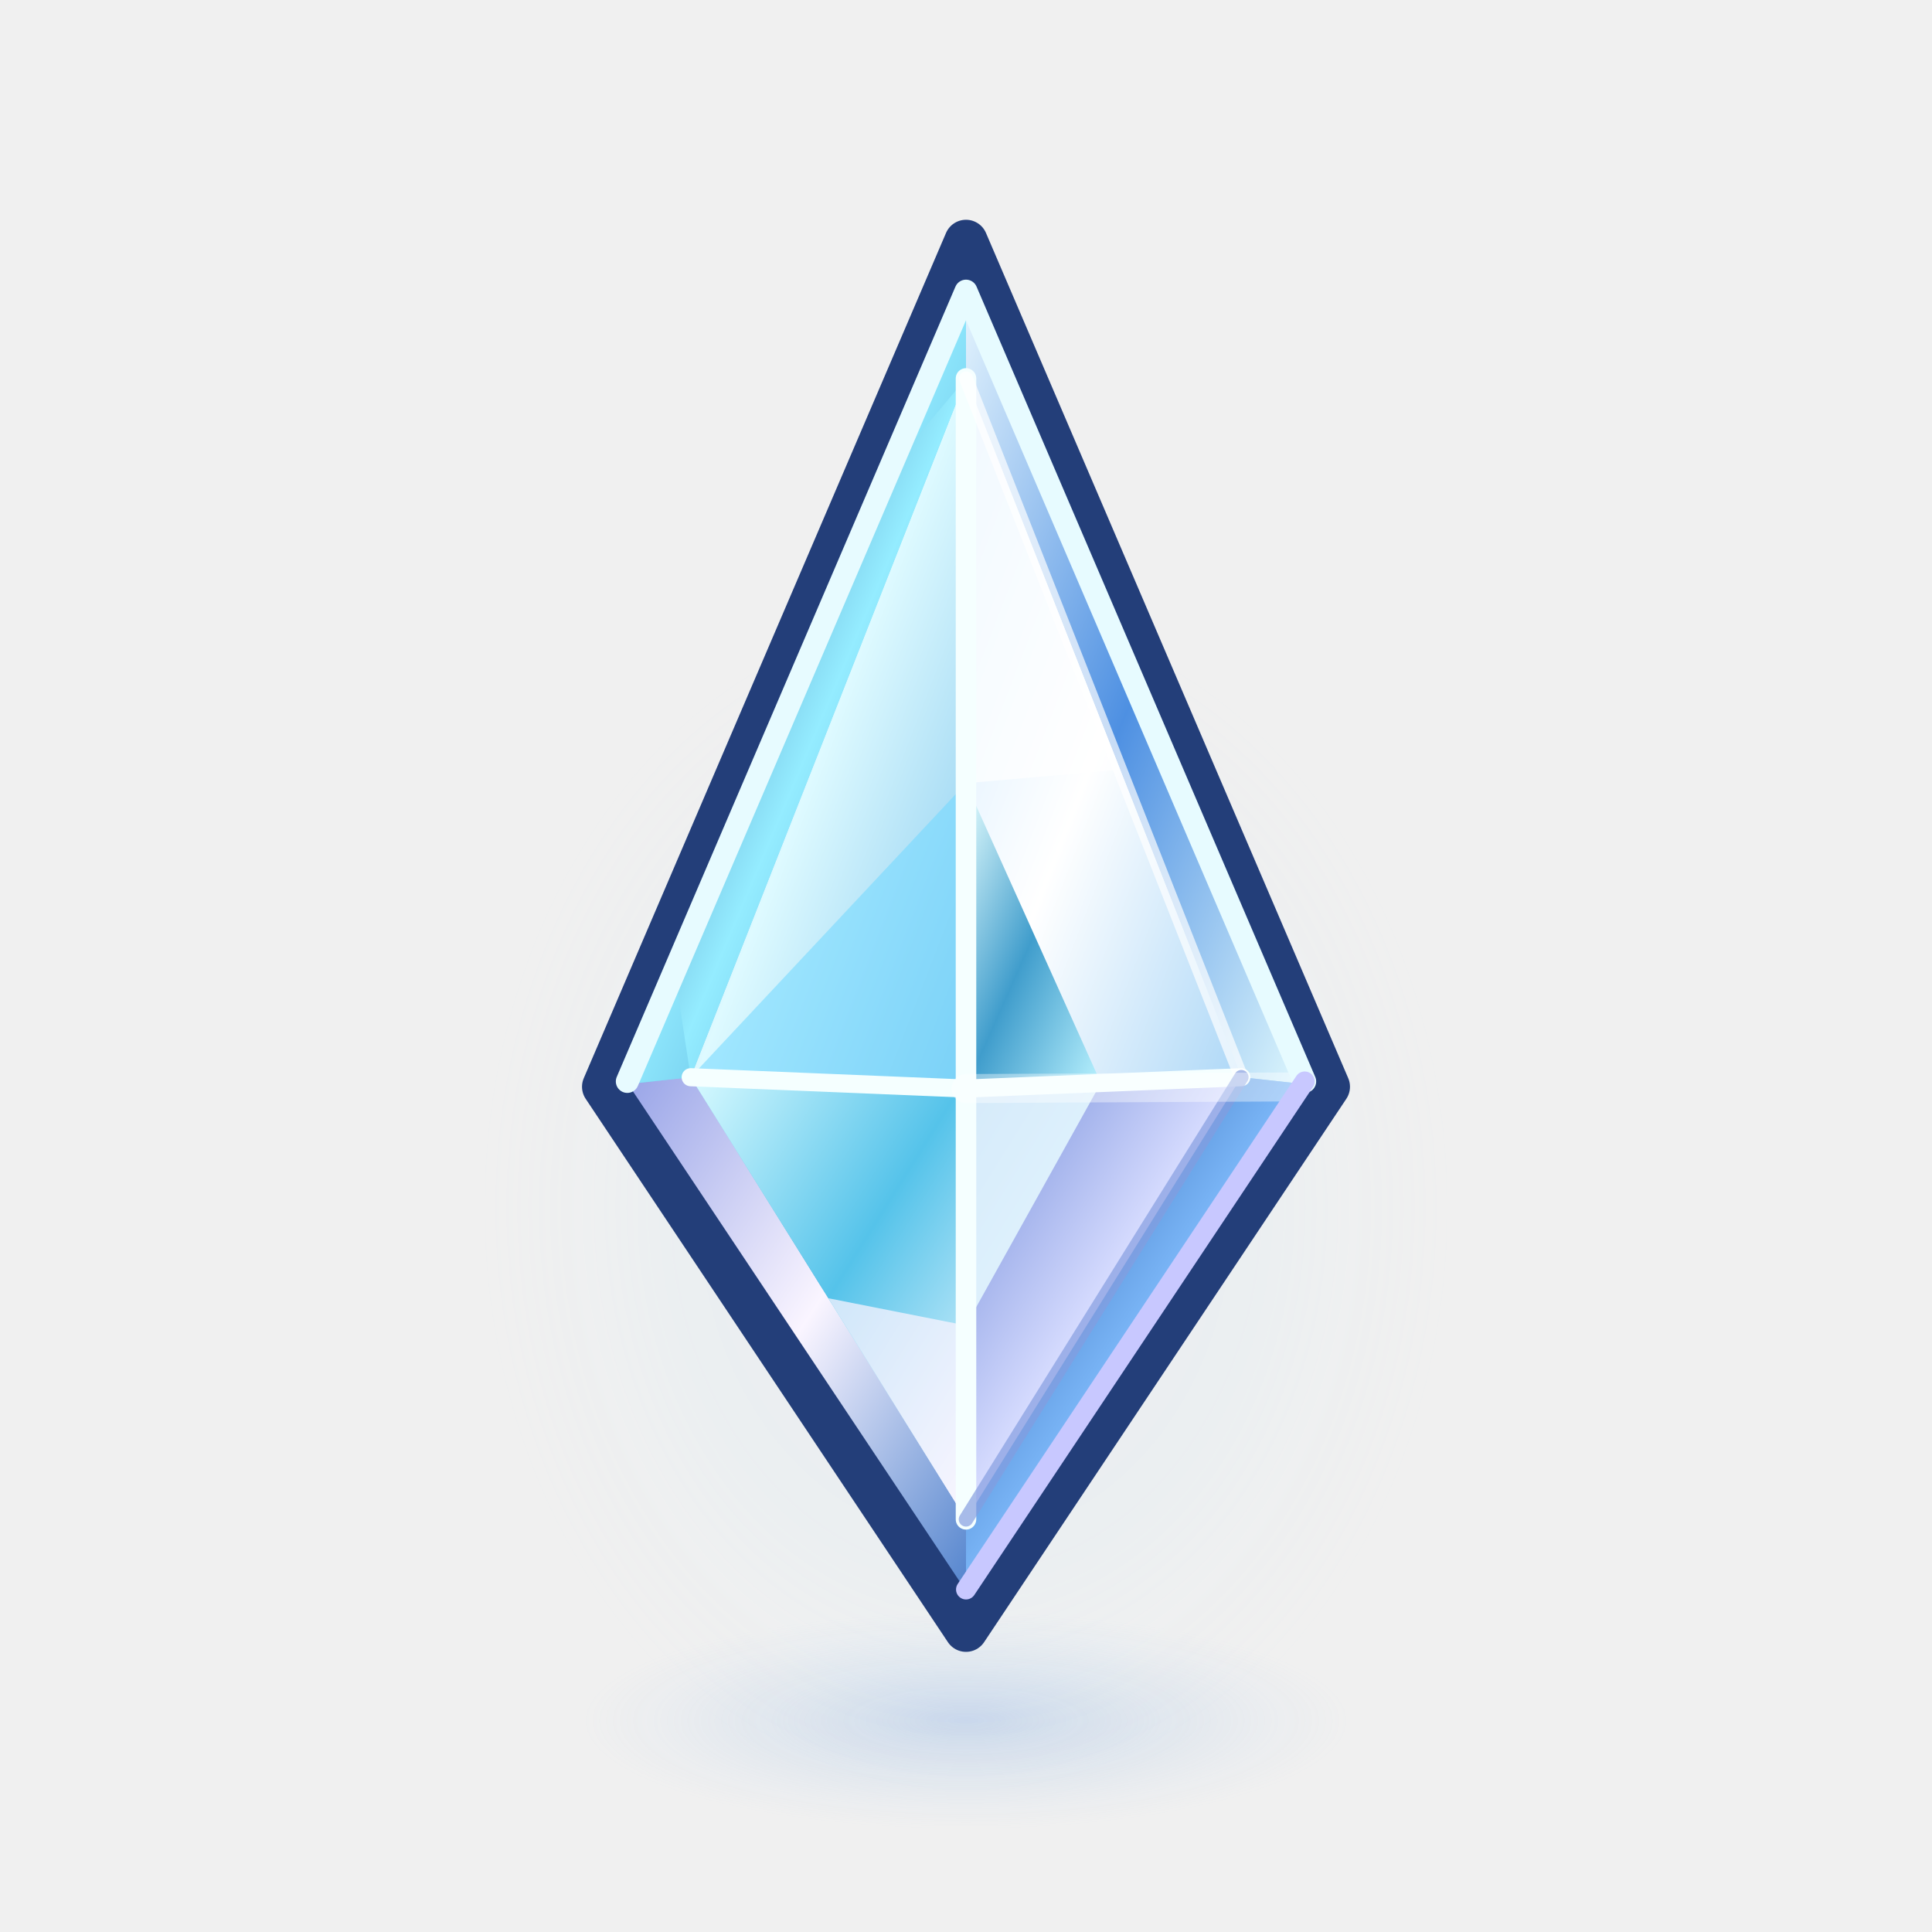
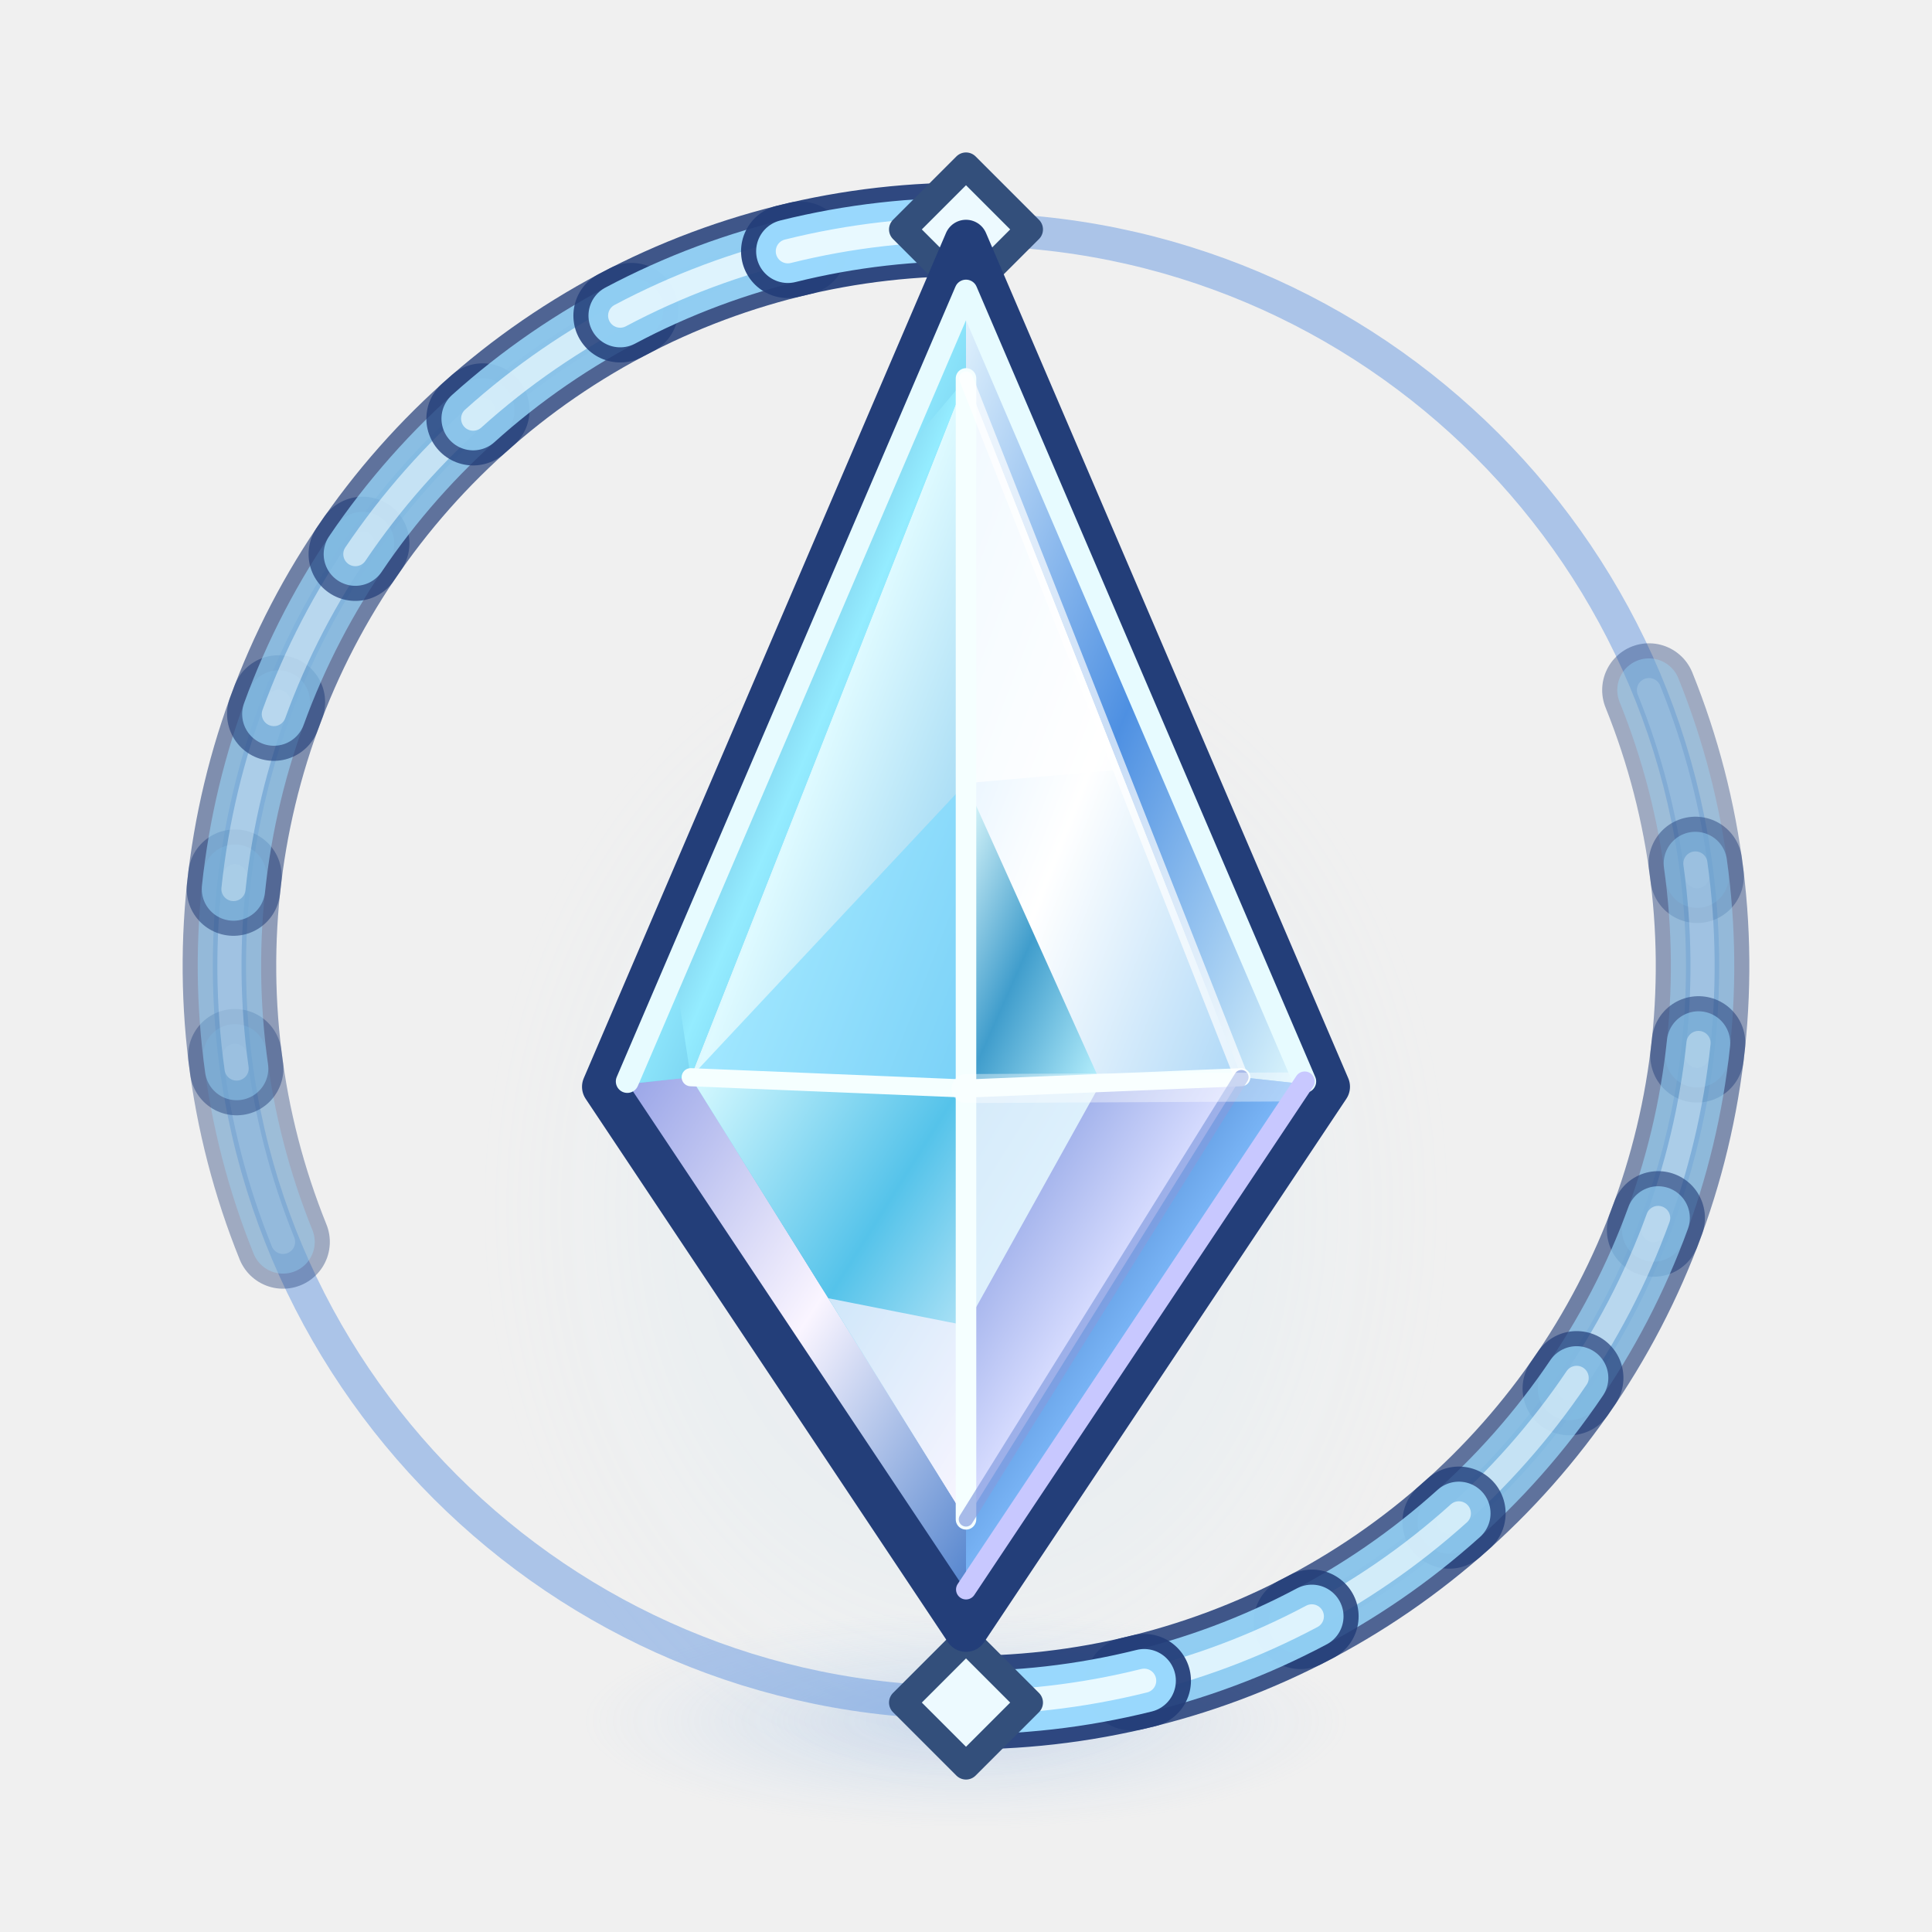
<svg xmlns="http://www.w3.org/2000/svg" width="32" height="32" viewBox="0 0 32 32">
  <defs>
    <linearGradient id="body" x1="0" y1="0" x2="1" y2="1">
      <stop stop-color="#e9f8ff" />
      <stop offset=".55" stop-color="#a1d8fa" />
      <stop offset="1" stop-color="#d8dcff" />
    </linearGradient>
    <linearGradient id="crown" x1="0" y1="0" x2=".8" y2="1">
      <stop stop-color="#b9d7ff" />
      <stop offset=".40" stop-color="#f9ffff" />
      <stop offset=".70" stop-color="#eafaff" />
      <stop offset="1" stop-color="#7dcef2" />
    </linearGradient>
    <linearGradient id="left" x1="0" y1="0" x2="1" y2=".5">
      <stop stop-color="#3265a6" />
      <stop offset=".32" stop-color="#4ea8dc" />
      <stop offset=".78" stop-color="#bbf3ff" />
      <stop offset="1" stop-color="#e9ffff" />
    </linearGradient>
    <linearGradient id="right" x1="0" y1="0" x2=".7" y2="1">
      <stop stop-color="#72b6f0" />
      <stop offset=".36" stop-color="#5486cb" />
      <stop offset=".7" stop-color="#d4e9ff" />
      <stop offset="1" stop-color="#f5edff" />
    </linearGradient>
    <linearGradient id="foot" x1="0" y1="0" x2="1" y2="1">
      <stop stop-color="#b1f3ff" />
      <stop offset=".48" stop-color="#51a8d9" />
      <stop offset=".52" stop-color="#d8f9ff" />
      <stop offset="1" stop-color="#b4b5ee" />
    </linearGradient>
    <linearGradient id="violet" x1="0" y1="0" x2="1" y2="1">
      <stop stop-color="#cbf3ff" />
      <stop offset=".5" stop-color="#8e91e4" />
      <stop offset="1" stop-color="#d8d0ff" />
    </linearGradient>
    <linearGradient id="inner" x1="0" y1="0" x2="1" y2="0">
      <stop stop-color="#345ca6" stop-opacity=".7" />
      <stop offset=".5" stop-color="#e0faff" stop-opacity=".25" />
      <stop offset="1" stop-color="#fbffff" stop-opacity=".8" />
    </linearGradient>
    <linearGradient id="refract" x1="0" y1="0" x2="1" y2="1">
      <stop stop-color="#f3ffff" />
      <stop offset=".46" stop-color="#c2e9ff" stop-opacity=".7" />
      <stop offset="1" stop-color="#bdbaf4" stop-opacity=".4" />
    </linearGradient>
    <linearGradient id="text" x1="0" y1="0" x2="1" y2="0">
      <stop stop-color="#76b6e7" />
      <stop offset=".48" stop-color="#f4ffff" />
      <stop offset="1" stop-color="#a6bcff" />
    </linearGradient>
    <radialGradient id="shadow">
      <stop stop-color="#578cdb" stop-opacity=".25" />
      <stop offset=".55" stop-color="#6ca4e2" stop-opacity=".10" />
      <stop offset="1" stop-color="#8db5ed" stop-opacity="0" />
    </radialGradient>
    <radialGradient id="halo">
      <stop stop-color="#bec7ff" stop-opacity=".10" />
      <stop offset=".6" stop-color="#a7dfff" stop-opacity=".07" />
      <stop offset="1" stop-color="#d4edff" stop-opacity="0" />
    </radialGradient>
    <linearGradient id="edgeIce" x1="0" y1="0" x2="1" y2="1">
      <stop offset="0.0" stop-color="#edfaff" />
      <stop offset="0.5" stop-color="#4e90e2" />
      <stop offset="1.0" stop-color="#e9ffff" />
    </linearGradient>
    <linearGradient id="edgeIndigo" x1="0" y1="0" x2="1" y2="1">
      <stop offset="0.0" stop-color="#174b9b" />
      <stop offset="0.5" stop-color="#83bfff" />
      <stop offset="1.0" stop-color="#6668c6" />
    </linearGradient>
    <linearGradient id="edgeLilac" x1="0" y1="0" x2="1" y2="1">
      <stop offset="0.0" stop-color="#929fe6" />
      <stop offset="0.5" stop-color="#faf5ff" />
      <stop offset="1.0" stop-color="#477cca" />
    </linearGradient>
    <linearGradient id="edgeBlue" x1="0" y1="0" x2="1" y2="1">
      <stop offset="0.0" stop-color="#2d5494" />
      <stop offset="0.5" stop-color="#94ecff" />
      <stop offset="1.0" stop-color="#318eca" />
    </linearGradient>
    <linearGradient id="tableLight" x1="0" y1="0" x2="1" y2="1">
      <stop offset="0.0" stop-color="#d0eaff" />
      <stop offset="0.5" stop-color="#ffffff" />
      <stop offset="1.0" stop-color="#acd7f7" />
    </linearGradient>
    <linearGradient id="tableBlue" x1="0" y1="0" x2="1" y2="1">
      <stop offset="0.0" stop-color="#529bd5" />
      <stop offset="0.5" stop-color="#defaff" />
      <stop offset="1.0" stop-color="#83c7ed" />
    </linearGradient>
    <linearGradient id="tableIce" x1="0" y1="0" x2="1" y2="1">
      <stop offset="0.0" stop-color="#d8faff" />
      <stop offset="0.5" stop-color="#55c3ea" />
      <stop offset="1.0" stop-color="#f1faff" />
    </linearGradient>
    <linearGradient id="tableLilac" x1="0" y1="0" x2="1" y2="1">
      <stop offset="0.0" stop-color="#718bd9" />
      <stop offset="0.5" stop-color="#d8ddff" />
      <stop offset="1.0" stop-color="#fcf7ff" />
    </linearGradient>
    <linearGradient id="reflectedBlue" x1="0" y1="0" x2="1" y2="1">
      <stop offset="0.0" stop-color="#e8ffff" />
      <stop offset="0.5" stop-color="#409dcc" />
      <stop offset="1.0" stop-color="#bbf3ff" />
    </linearGradient>
  </defs>
  <ellipse cx="16" cy="28.5" rx="6.4" ry="1.8" fill="url(#shadow)" stroke="none" stroke-width="0" stroke-linejoin="round" stroke-linecap="round" />
  <ellipse cx="16" cy="20" rx="8" ry="10" fill="url(#halo)" stroke="none" stroke-width="0" stroke-linejoin="round" stroke-linecap="round" />
+   <ellipse cx="16" cy="16" rx="12.2" ry="12.2" fill="none" stroke="#528cdd" stroke-opacity="0.439" stroke-width="0.55" stroke-linejoin="round" stroke-linecap="round" />
+   <path d="M 4.688 20.57 A 12.2 12.2 0 0 1 3.891 17.487" fill="none" stroke="#233e79" stroke-opacity="0.392" stroke-width="1.55" stroke-linejoin="round" stroke-linecap="round" />
+   <path d="M 4.688 20.57 A 12.2 12.2 0 0 1 3.891 17.487" fill="none" stroke="#9bdcff" stroke-opacity="0.372" stroke-width="1.05" stroke-linejoin="round" stroke-linecap="round" />
+   <path d="M 4.688 20.57 A 12.2 12.2 0 0 1 3.891 17.487" fill="none" stroke="#edfaff" stroke-opacity="0.176" stroke-width="0.4" stroke-linejoin="round" stroke-linecap="round" />
+   <path d="M 3.919 17.698 A 12.2 12.2 0 0 1 3.891 14.513" fill="none" stroke="#233e79" stroke-opacity="0.471" stroke-width="1.55" stroke-linejoin="round" stroke-linecap="round" />
+   <path d="M 3.919 17.698 A 12.2 12.2 0 0 1 3.891 14.513" fill="none" stroke="#9bdcff" stroke-opacity="0.459" stroke-width="1.05" stroke-linejoin="round" stroke-linecap="round" />
+   <path d="M 3.919 17.698 A 12.2 12.2 0 0 1 3.891 14.513" fill="none" stroke="#edfaff" stroke-opacity="0.286" stroke-width="0.4" stroke-linejoin="round" stroke-linecap="round" />
+   <path d="M 3.867 14.725 A 12.2 12.2 0 0 1 4.61 11.628" fill="none" stroke="#233e79" stroke-opacity="0.549" stroke-width="1.55" stroke-linejoin="round" stroke-linecap="round" />
+   <path d="M 3.867 14.725 A 12.2 12.2 0 0 1 4.61 11.628" fill="none" stroke="#9bdcff" stroke-opacity="0.545" stroke-width="1.05" stroke-linejoin="round" stroke-linecap="round" />
+   <path d="M 3.867 14.725 A 12.2 12.2 0 0 1 4.61 11.628" fill="none" stroke="#edfaff" stroke-opacity="0.396" stroke-width="0.4" stroke-linejoin="round" stroke-linecap="round" />
+   <path d="M 4.536 11.827 A 12.2 12.2 0 0 1 6.006 9.002" fill="none" stroke="#233e79" stroke-opacity="0.627" stroke-width="1.55" stroke-linejoin="round" stroke-linecap="round" />
+   <path d="M 4.536 11.827 A 12.2 12.2 0 0 1 6.006 9.002" fill="none" stroke="#9bdcff" stroke-opacity="0.631" stroke-width="1.05" stroke-linejoin="round" stroke-linecap="round" />
+   <path d="M 4.536 11.827 A 12.2 12.2 0 0 1 6.006 9.002" fill="none" stroke="#edfaff" stroke-opacity="0.506" stroke-width="0.4" stroke-linejoin="round" stroke-linecap="round" />
+   <path d="M 5.886 9.178 A 12.2 12.2 0 0 1 7.996 6.793" fill="none" stroke="#233e79" stroke-opacity="0.706" stroke-width="1.55" stroke-linejoin="round" stroke-linecap="round" />
+   <path d="M 5.886 9.178 A 12.2 12.2 0 0 1 7.996 6.793" fill="none" stroke="#9bdcff" stroke-opacity="0.718" stroke-width="1.05" stroke-linejoin="round" stroke-linecap="round" />
+   <path d="M 5.886 9.178 A 12.2 12.2 0 0 1 7.996 6.793" fill="none" stroke="#edfaff" stroke-opacity="0.616" stroke-width="0.4" stroke-linejoin="round" stroke-linecap="round" />
+   <path d="M 7.837 6.934 A 12.2 12.2 0 0 1 10.461 5.13" fill="none" stroke="#233e79" stroke-opacity="0.784" stroke-width="1.55" stroke-linejoin="round" stroke-linecap="round" />
+   <path d="M 7.837 6.934 A 12.2 12.2 0 0 1 10.461 5.13" fill="none" stroke="#9bdcff" stroke-opacity="0.804" stroke-width="1.05" stroke-linejoin="round" stroke-linecap="round" />
+   <path d="M 7.837 6.934 A 12.2 12.2 0 0 1 10.461 5.13" fill="none" stroke="#edfaff" stroke-opacity="0.726" stroke-width="0.4" stroke-linejoin="round" stroke-linecap="round" />
+   <path d="M 10.272 5.228 A 12.2 12.2 0 0 1 13.256 4.113" fill="none" stroke="#233e79" stroke-opacity="0.863" stroke-width="1.55" stroke-linejoin="round" stroke-linecap="round" />
+   <path d="M 10.272 5.228 A 12.2 12.2 0 0 1 13.256 4.113" fill="none" stroke="#9bdcff" stroke-opacity="0.89" stroke-width="1.05" stroke-linejoin="round" stroke-linecap="round" />
+   <path d="M 10.272 5.228 A 12.2 12.2 0 0 1 13.256 4.113" fill="none" stroke="#edfaff" stroke-opacity="0.835" stroke-width="0.4" stroke-linejoin="round" stroke-linecap="round" />
+   <path d="M 13.049 4.162 A 12.2 12.2 0 0 1 16.213 3.802" fill="none" stroke="#233e79" stroke-opacity="0.941" stroke-width="1.55" stroke-linejoin="round" stroke-linecap="round" />
+   <path d="M 13.049 4.162 A 12.2 12.2 0 0 1 16.213 3.802" fill="none" stroke="#9bdcff" stroke-opacity="0.977" stroke-width="1.05" stroke-linejoin="round" stroke-linecap="round" />
+   <path d="M 13.049 4.162 A 12.2 12.2 0 0 1 16.213 3.802" fill="none" stroke="#edfaff" stroke-opacity="0.945" stroke-width="0.4" stroke-linejoin="round" stroke-linecap="round" />
+   <polygon points="16,2.75 17.05,3.8 16,4.85 14.95,3.8" fill="#edfaff" stroke="#334f7b" stroke-width="0.45" stroke-linejoin="round" stroke-linecap="round" />
+   <path d="M 27.312 11.43 A 12.2 12.2 0 0 1 28.109 14.513" fill="none" stroke="#233e79" stroke-opacity="0.392" stroke-width="1.55" stroke-linejoin="round" stroke-linecap="round" />
+   <path d="M 27.312 11.43 A 12.2 12.2 0 0 1 28.109 14.513" fill="none" stroke="#9bdcff" stroke-opacity="0.372" stroke-width="1.05" stroke-linejoin="round" stroke-linecap="round" />
+   <path d="M 27.312 11.43 A 12.2 12.2 0 0 1 28.109 14.513" fill="none" stroke="#edfaff" stroke-opacity="0.176" stroke-width="0.4" stroke-linejoin="round" stroke-linecap="round" />
+   <path d="M 28.081 14.302 A 12.2 12.2 0 0 1 28.109 17.487" fill="none" stroke="#233e79" stroke-opacity="0.471" stroke-width="1.55" stroke-linejoin="round" stroke-linecap="round" />
+   <path d="M 28.081 14.302 A 12.2 12.2 0 0 1 28.109 17.487" fill="none" stroke="#9bdcff" stroke-opacity="0.459" stroke-width="1.05" stroke-linejoin="round" stroke-linecap="round" />
+   <path d="M 28.081 14.302 A 12.2 12.2 0 0 1 28.109 17.487" fill="none" stroke="#edfaff" stroke-opacity="0.286" stroke-width="0.4" stroke-linejoin="round" stroke-linecap="round" />
+   <path d="M 28.133 17.275 A 12.2 12.2 0 0 1 27.39 20.372" fill="none" stroke="#233e79" stroke-opacity="0.549" stroke-width="1.55" stroke-linejoin="round" stroke-linecap="round" />
+   <path d="M 28.133 17.275 A 12.2 12.2 0 0 1 27.39 20.372" fill="none" stroke="#9bdcff" stroke-opacity="0.545" stroke-width="1.05" stroke-linejoin="round" stroke-linecap="round" />
+   <path d="M 28.133 17.275 A 12.2 12.2 0 0 1 27.39 20.372" fill="none" stroke="#edfaff" stroke-opacity="0.396" stroke-width="0.4" stroke-linejoin="round" stroke-linecap="round" />
+   <path d="M 27.464 20.173 A 12.2 12.2 0 0 1 25.994 22.998" fill="none" stroke="#233e79" stroke-opacity="0.627" stroke-width="1.55" stroke-linejoin="round" stroke-linecap="round" />
+   <path d="M 27.464 20.173 A 12.2 12.2 0 0 1 25.994 22.998" fill="none" stroke="#9bdcff" stroke-opacity="0.631" stroke-width="1.05" stroke-linejoin="round" stroke-linecap="round" />
+   <path d="M 27.464 20.173 A 12.2 12.2 0 0 1 25.994 22.998" fill="none" stroke="#edfaff" stroke-opacity="0.506" stroke-width="0.4" stroke-linejoin="round" stroke-linecap="round" />
+   <path d="M 26.114 22.822 A 12.2 12.2 0 0 1 24.004 25.207" fill="none" stroke="#233e79" stroke-opacity="0.706" stroke-width="1.55" stroke-linejoin="round" stroke-linecap="round" />
+   <path d="M 26.114 22.822 A 12.2 12.2 0 0 1 24.004 25.207" fill="none" stroke="#9bdcff" stroke-opacity="0.718" stroke-width="1.05" stroke-linejoin="round" stroke-linecap="round" />
+   <path d="M 26.114 22.822 A 12.2 12.2 0 0 1 24.004 25.207" fill="none" stroke="#edfaff" stroke-opacity="0.616" stroke-width="0.4" stroke-linejoin="round" stroke-linecap="round" />
+   <path d="M 24.163 25.066 A 12.2 12.2 0 0 1 21.539 26.87" fill="none" stroke="#233e79" stroke-opacity="0.784" stroke-width="1.55" stroke-linejoin="round" stroke-linecap="round" />
+   <path d="M 24.163 25.066 A 12.2 12.2 0 0 1 21.539 26.87" fill="none" stroke="#9bdcff" stroke-opacity="0.804" stroke-width="1.05" stroke-linejoin="round" stroke-linecap="round" />
+   <path d="M 24.163 25.066 A 12.2 12.2 0 0 1 21.539 26.87" fill="none" stroke="#edfaff" stroke-opacity="0.726" stroke-width="0.4" stroke-linejoin="round" stroke-linecap="round" />
+   <path d="M 21.728 26.772 A 12.2 12.2 0 0 1 18.744 27.887" fill="none" stroke="#233e79" stroke-opacity="0.863" stroke-width="1.55" stroke-linejoin="round" stroke-linecap="round" />
+   <path d="M 21.728 26.772 A 12.2 12.2 0 0 1 18.744 27.887" fill="none" stroke="#9bdcff" stroke-opacity="0.89" stroke-width="1.05" stroke-linejoin="round" stroke-linecap="round" />
+   <path d="M 21.728 26.772 A 12.2 12.2 0 0 1 18.744 27.887" fill="none" stroke="#edfaff" stroke-opacity="0.835" stroke-width="0.4" stroke-linejoin="round" stroke-linecap="round" />
+   <path d="M 18.951 27.838 A 12.2 12.2 0 0 1 15.787 28.198" fill="none" stroke="#233e79" stroke-opacity="0.941" stroke-width="1.55" stroke-linejoin="round" stroke-linecap="round" />
+   <path d="M 18.951 27.838 A 12.2 12.2 0 0 1 15.787 28.198" fill="none" stroke="#9bdcff" stroke-opacity="0.977" stroke-width="1.05" stroke-linejoin="round" stroke-linecap="round" />
+   <path d="M 18.951 27.838 A 12.2 12.2 0 0 1 15.787 28.198" fill="none" stroke="#edfaff" stroke-opacity="0.945" stroke-width="0.4" stroke-linejoin="round" stroke-linecap="round" />
+   <polygon points="16,27.15 17.05,28.2 16,29.25 14.95,28.2" fill="#edfaff" stroke="#334f7b" stroke-width="0.45" stroke-linejoin="round" stroke-linecap="round" />
  <polygon points="16,4 22,18 16,27 10,18" fill="url(#body)" stroke="none" stroke-width="0.7" stroke-linejoin="round" stroke-linecap="round" />
  <polygon points="16,4 22,18 16,18.03" fill="url(#crown)" stroke="none" stroke-width="0.7" stroke-linejoin="round" stroke-linecap="round" />
  <polygon points="22,18 16,27 16,18.03" fill="url(#right)" stroke="none" stroke-width="0.7" stroke-linejoin="round" stroke-linecap="round" />
  <polygon points="16,27 10,18 16,18.03" fill="url(#foot)" stroke="none" stroke-width="0.7" stroke-linejoin="round" stroke-linecap="round" />
  <polygon points="10,18 16,4 16,18.03" fill="url(#left)" stroke="none" stroke-width="0.7" stroke-linejoin="round" stroke-linecap="round" />
  <polygon points="16,4 22,18 20.56,17.842 16,6.268" fill="url(#edgeIce)" stroke="none" stroke-width="0.7" stroke-linejoin="round" stroke-linecap="round" />
  <polygon points="22,18 16,27 16,25.165 20.56,17.842" fill="url(#edgeIndigo)" stroke="none" stroke-width="0.7" stroke-linejoin="round" stroke-linecap="round" />
  <polygon points="16,27 10,18 11.44,17.842 16,25.165" fill="url(#edgeLilac)" stroke="none" stroke-width="0.7" stroke-linejoin="round" stroke-linecap="round" />
  <polygon points="10,18 16,4 16,6.268 11.44,17.842" fill="url(#edgeBlue)" stroke="none" stroke-width="0.7" stroke-linejoin="round" stroke-linecap="round" />
  <polygon points="16,6.268 20.56,17.842 16,18.03" fill="url(#tableLight)" stroke="none" stroke-width="0.7" stroke-linejoin="round" stroke-linecap="round" />
  <polygon points="16,6.268 16,18.03 11.44,17.842" fill="url(#tableBlue)" stroke="none" stroke-width="0.7" stroke-linejoin="round" stroke-linecap="round" />
  <polygon points="11.44,17.842 16,18.03 16,25.165" fill="url(#tableIce)" stroke="none" stroke-width="0.7" stroke-linejoin="round" stroke-linecap="round" />
  <polygon points="20.56,17.842 16,25.165 16,18.03" fill="url(#tableLilac)" stroke="none" stroke-width="0.7" stroke-linejoin="round" stroke-linecap="round" />
  <polygon points="16,6.268 16,12.972 18.554,12.749" fill="#ffffff" fill-opacity="0.69" stroke="none" stroke-width="0.7" stroke-linejoin="round" stroke-linecap="round" />
  <polygon points="16,12.972 18.234,17.938 16,18.03" fill="url(#reflectedBlue)" stroke="none" stroke-width="0.7" stroke-linejoin="round" stroke-linecap="round" />
  <polygon points="11.44,17.842 16,12.972 16,18.03" fill="#72d9ff" fill-opacity="0.569" stroke="none" stroke-width="0.7" stroke-linejoin="round" stroke-linecap="round" />
  <polygon points="16,18.03 18.234,17.938 16,21.954" fill="#e6faff" fill-opacity="0.851" stroke="none" stroke-width="0.7" stroke-linejoin="round" stroke-linecap="round" />
  <polygon points="16,25.165 16,21.954 13.72,21.503" fill="#fcf4ff" fill-opacity="0.729" stroke="none" stroke-width="0.7" stroke-linejoin="round" stroke-linecap="round" />
  <polygon points="14.02,8.62 11.08,15.48 11.44,17.842 16,6.268" fill="url(#edgeBlue)" stroke="none" stroke-width="0.7" stroke-linejoin="round" stroke-linecap="round" />
  <polyline points="16,6.268 16,18.03 16,25.165" fill="none" stroke="#f5ffff" stroke-width="0.34" stroke-linejoin="round" stroke-linecap="round" />
  <polyline points="11.44,17.842 16,18.03 20.56,17.842" fill="none" stroke="#f5ffff" stroke-width="0.3" stroke-linejoin="round" stroke-linecap="round" />
  <polyline points="16,6.268 20.56,17.842" fill="none" stroke="#ffffff" stroke-opacity="0.69" stroke-width="0.23" stroke-linejoin="round" stroke-linecap="round" />
  <polyline points="20.56,17.842 16,25.165" fill="none" stroke="#849cdf" stroke-opacity="0.69" stroke-width="0.24" stroke-linejoin="round" stroke-linecap="round" />
  <defs>
-     <linearGradient id="sweep25" gradientUnits="userSpaceOnUse" x1="16.0" y1="-1.75" x2="16.0" y2="9.75">
+     <linearGradient id="sweep76" gradientUnits="userSpaceOnUse" x1="16.0" y1="-1.75" x2="16.0" y2="9.75">
      <stop stop-color="#fff" stop-opacity="0" />
      <stop offset=".3" stop-color="#def9ff" stop-opacity="0.0" />
      <stop offset=".5" stop-color="#fff" stop-opacity="0.0" />
      <stop offset=".7" stop-color="#e7f5ff" stop-opacity="0.0" />
      <stop offset="1" stop-color="#fff" stop-opacity="0" />
    </linearGradient>
  </defs>
-   <polygon points="16,4 22,18 16,27 10,18" fill="url(#sweep25)" />
+   <polygon points="16,4 22,18 16,27 10,18" fill="url(#sweep76)" />
  <polygon points="16,4 22,18 16,18.03" fill="#ffffff" fill-opacity="0" stroke="none" stroke-width="0.7" stroke-linejoin="round" stroke-linecap="round" />
  <polyline points="16,18.03 22,18" fill="none" stroke="#ffffff" stroke-opacity="0.392" stroke-width="0.48" stroke-linejoin="round" stroke-linecap="round" />
  <polyline points="16,4 22,18 16,27 10,18 16,4" fill="none" stroke="#233e79" stroke-width="0.72" stroke-linejoin="round" stroke-linecap="round" />
  <polyline points="10.39,17.912 16,4.822 21.61,17.912" fill="none" stroke="#e7fbff" stroke-width="0.38" stroke-linejoin="round" stroke-linecap="round" />
  <polyline points="21.61,17.912 16,26.327" fill="none" stroke="#c8c8ff" stroke-width="0.33" stroke-linejoin="round" stroke-linecap="round" />
</svg>
